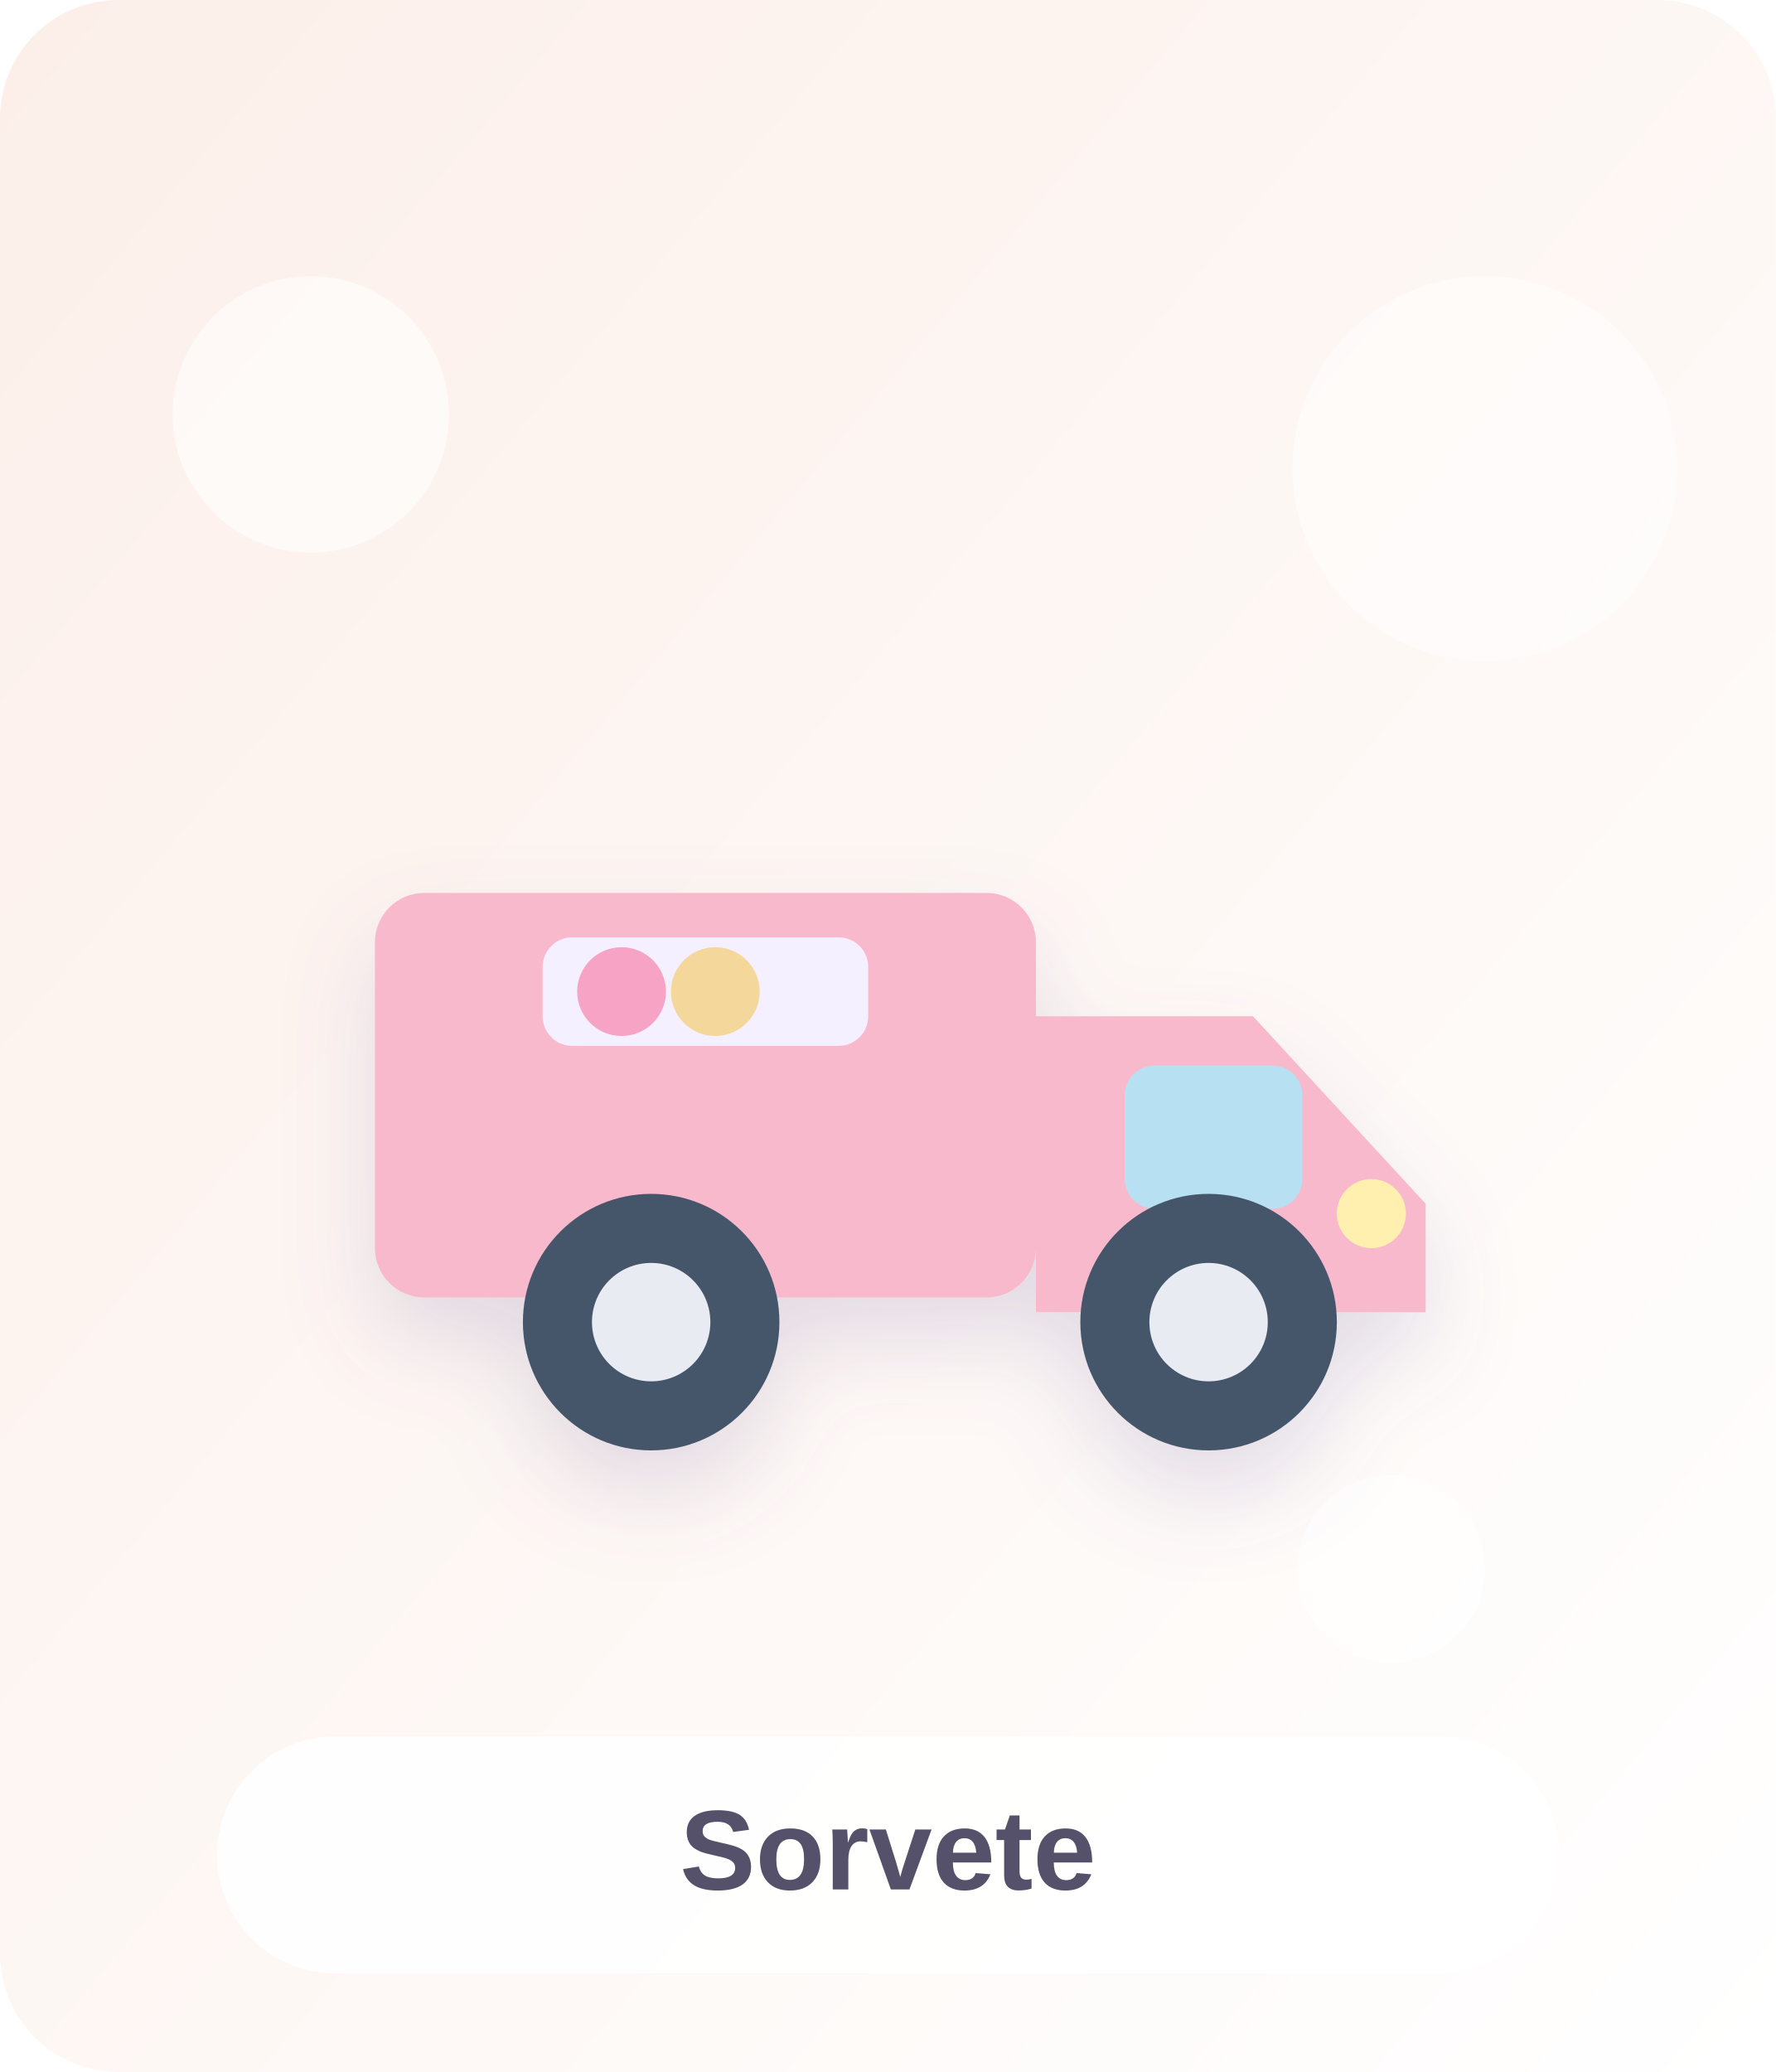
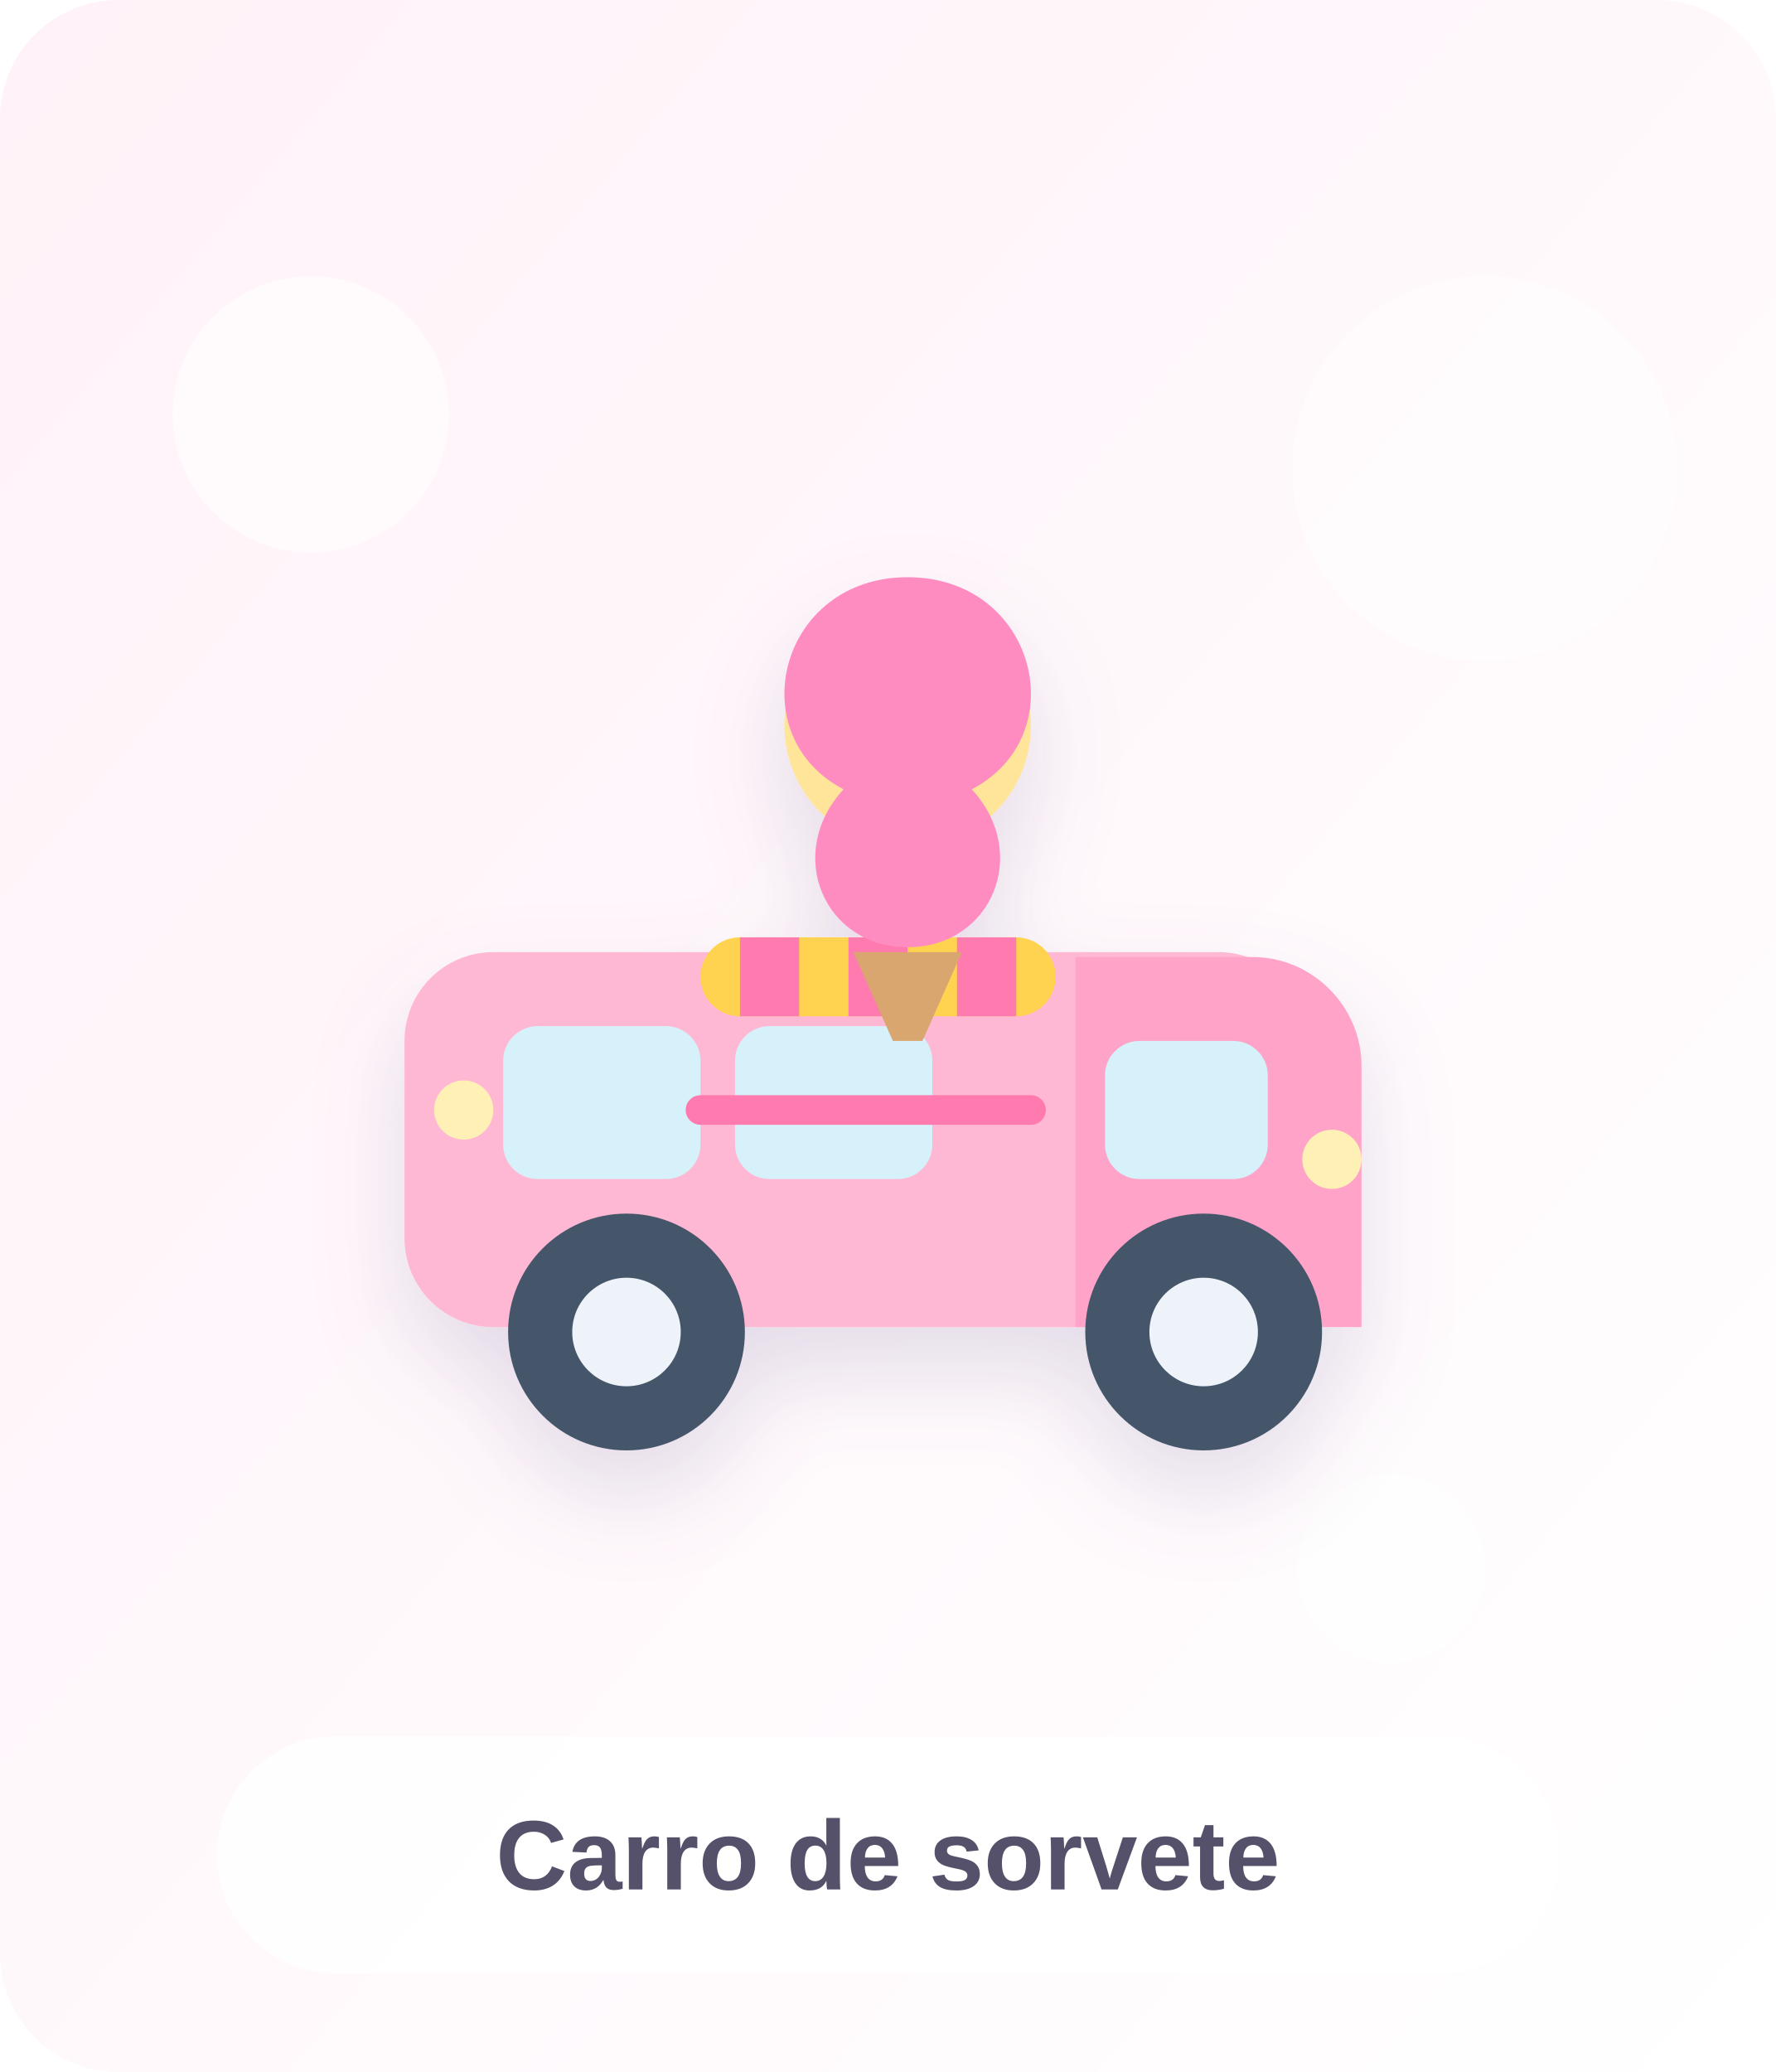
- <svg xmlns="http://www.w3.org/2000/svg" width="360" height="420" viewBox="0 0 360 420" role="img" aria-label="Ilustração de Sorvete">
+ <svg xmlns="http://www.w3.org/2000/svg" width="360" height="420" viewBox="0 0 360 420" role="img" aria-label="Ilustração de Carro de sorvete">
  <defs>
    <linearGradient id="bg" x1="0" y1="0" x2="1" y2="1">
-       <stop stop-color="#FCEFE9" />
+       <stop stop-color="#FFF2F8" />
      <stop offset="1" stop-color="#FFFFFF" />
    </linearGradient>
    <filter id="shadow" x="-30%" y="-30%" width="160%" height="160%">
      <feDropShadow dx="0" dy="9" stdDeviation="9" flood-color="#7D6C9C" flood-opacity=".20" />
    </filter>
  </defs>
  <rect width="360" height="420" rx="24" fill="url(#bg)" />
  <circle cx="63" cy="84" r="28" fill="#FFFFFF99" />
  <circle cx="301" cy="95" r="39" fill="#FFFFFF77" />
  <circle cx="282" cy="318" r="19" fill="#FFFFFFB2" />
  <g filter="url(#shadow)">
-     <rect x="76" y="181" width="134" height="82" rx="10" fill="#F8B9CC" stroke="none" stroke-width="0" />
-     <path d="M210 206 L254 206 L289 244 L289 266 L210 266 Z" fill="#F8B9CC" stroke="none" stroke-width="0" stroke-linecap="round" stroke-linejoin="round" />
-     <rect x="228" y="216" width="36" height="29" rx="6" fill="#B7E1F2" stroke="none" stroke-width="0" />
-     <rect x="110" y="190" width="66" height="22" rx="6" fill="#F5F0FF" stroke="none" stroke-width="0" />
-     <circle cx="126" cy="201" r="9" fill="#F6A3C6" />
-     <circle cx="145" cy="201" r="9" fill="#F4D89B" />
-     <circle cx="132" cy="268" r="26" fill="#45566B" />
-     <circle cx="245" cy="268" r="26" fill="#45566B" />
-     <circle cx="132" cy="268" r="12" fill="#E8ECF2" />
-     <circle cx="245" cy="268" r="12" fill="#E8ECF2" />
-     <circle cx="278" cy="246" r="7" fill="#FFF0B0" />
+     <rect x="82" y="193" width="183" height="76" rx="18" fill="#FFB8D3" />
+     <path d="M218 194 H254 C266 194 276 204 276 216 V269 H218 Z" fill="#FFA4C8" />
+     <rect x="102" y="208" width="40" height="31" rx="7" fill="#D6F1FA" />
+     <rect x="149" y="208" width="40" height="31" rx="7" fill="#D6F1FA" />
+     <rect x="224" y="211" width="33" height="28" rx="7" fill="#D6F1FA" />
+     <rect x="142" y="190" width="72" height="16" rx="8" fill="#FFD34F" />
+     <rect x="150" y="190" width="12" height="16" fill="#FF7AAE" />
+     <rect x="172" y="190" width="12" height="16" fill="#FF7AAE" />
+     <rect x="194" y="190" width="12" height="16" fill="#FF7AAE" />
+     <circle cx="127" cy="270" r="24" fill="#45566B" />
+     <circle cx="244" cy="270" r="24" fill="#45566B" />
+     <circle cx="127" cy="270" r="11" fill="#EDF3F8" />
+     <circle cx="244" cy="270" r="11" fill="#EDF3F8" />
+     <path d="M142 225 H209" stroke="#FF7AAE" stroke-width="6" stroke-linecap="round" />
+     <circle cx="184" cy="147" r="25" fill="#FFE59A" />
+     <path d="M184 117 C210 117 218 149 197 160 C209 173 201 192 184 192 C167 192 159 173 171 160 C150 149 158 117 184 117 Z" fill="#FF8CC0" />
+     <path d="M173 193 H195 L187 211 H181 Z" fill="#D8A66E" />
+     <circle cx="94" cy="225" r="6" fill="#FFF1B6" />
+     <circle cx="270" cy="235" r="6" fill="#FFF1B6" />
  </g>
  <rect x="44" y="352" width="272" height="48" rx="24" fill="#FFFFFFE9" />
-   <text x="180" y="383" font-family="Verdana,Arial,sans-serif" font-weight="bold" font-size="23" text-anchor="middle" fill="#55516B">Sorvete</text>
+   <text x="180" y="383" font-family="Verdana,Arial,sans-serif" font-weight="bold" font-size="20" text-anchor="middle" fill="#55516B">Carro de sorvete</text>
</svg>
